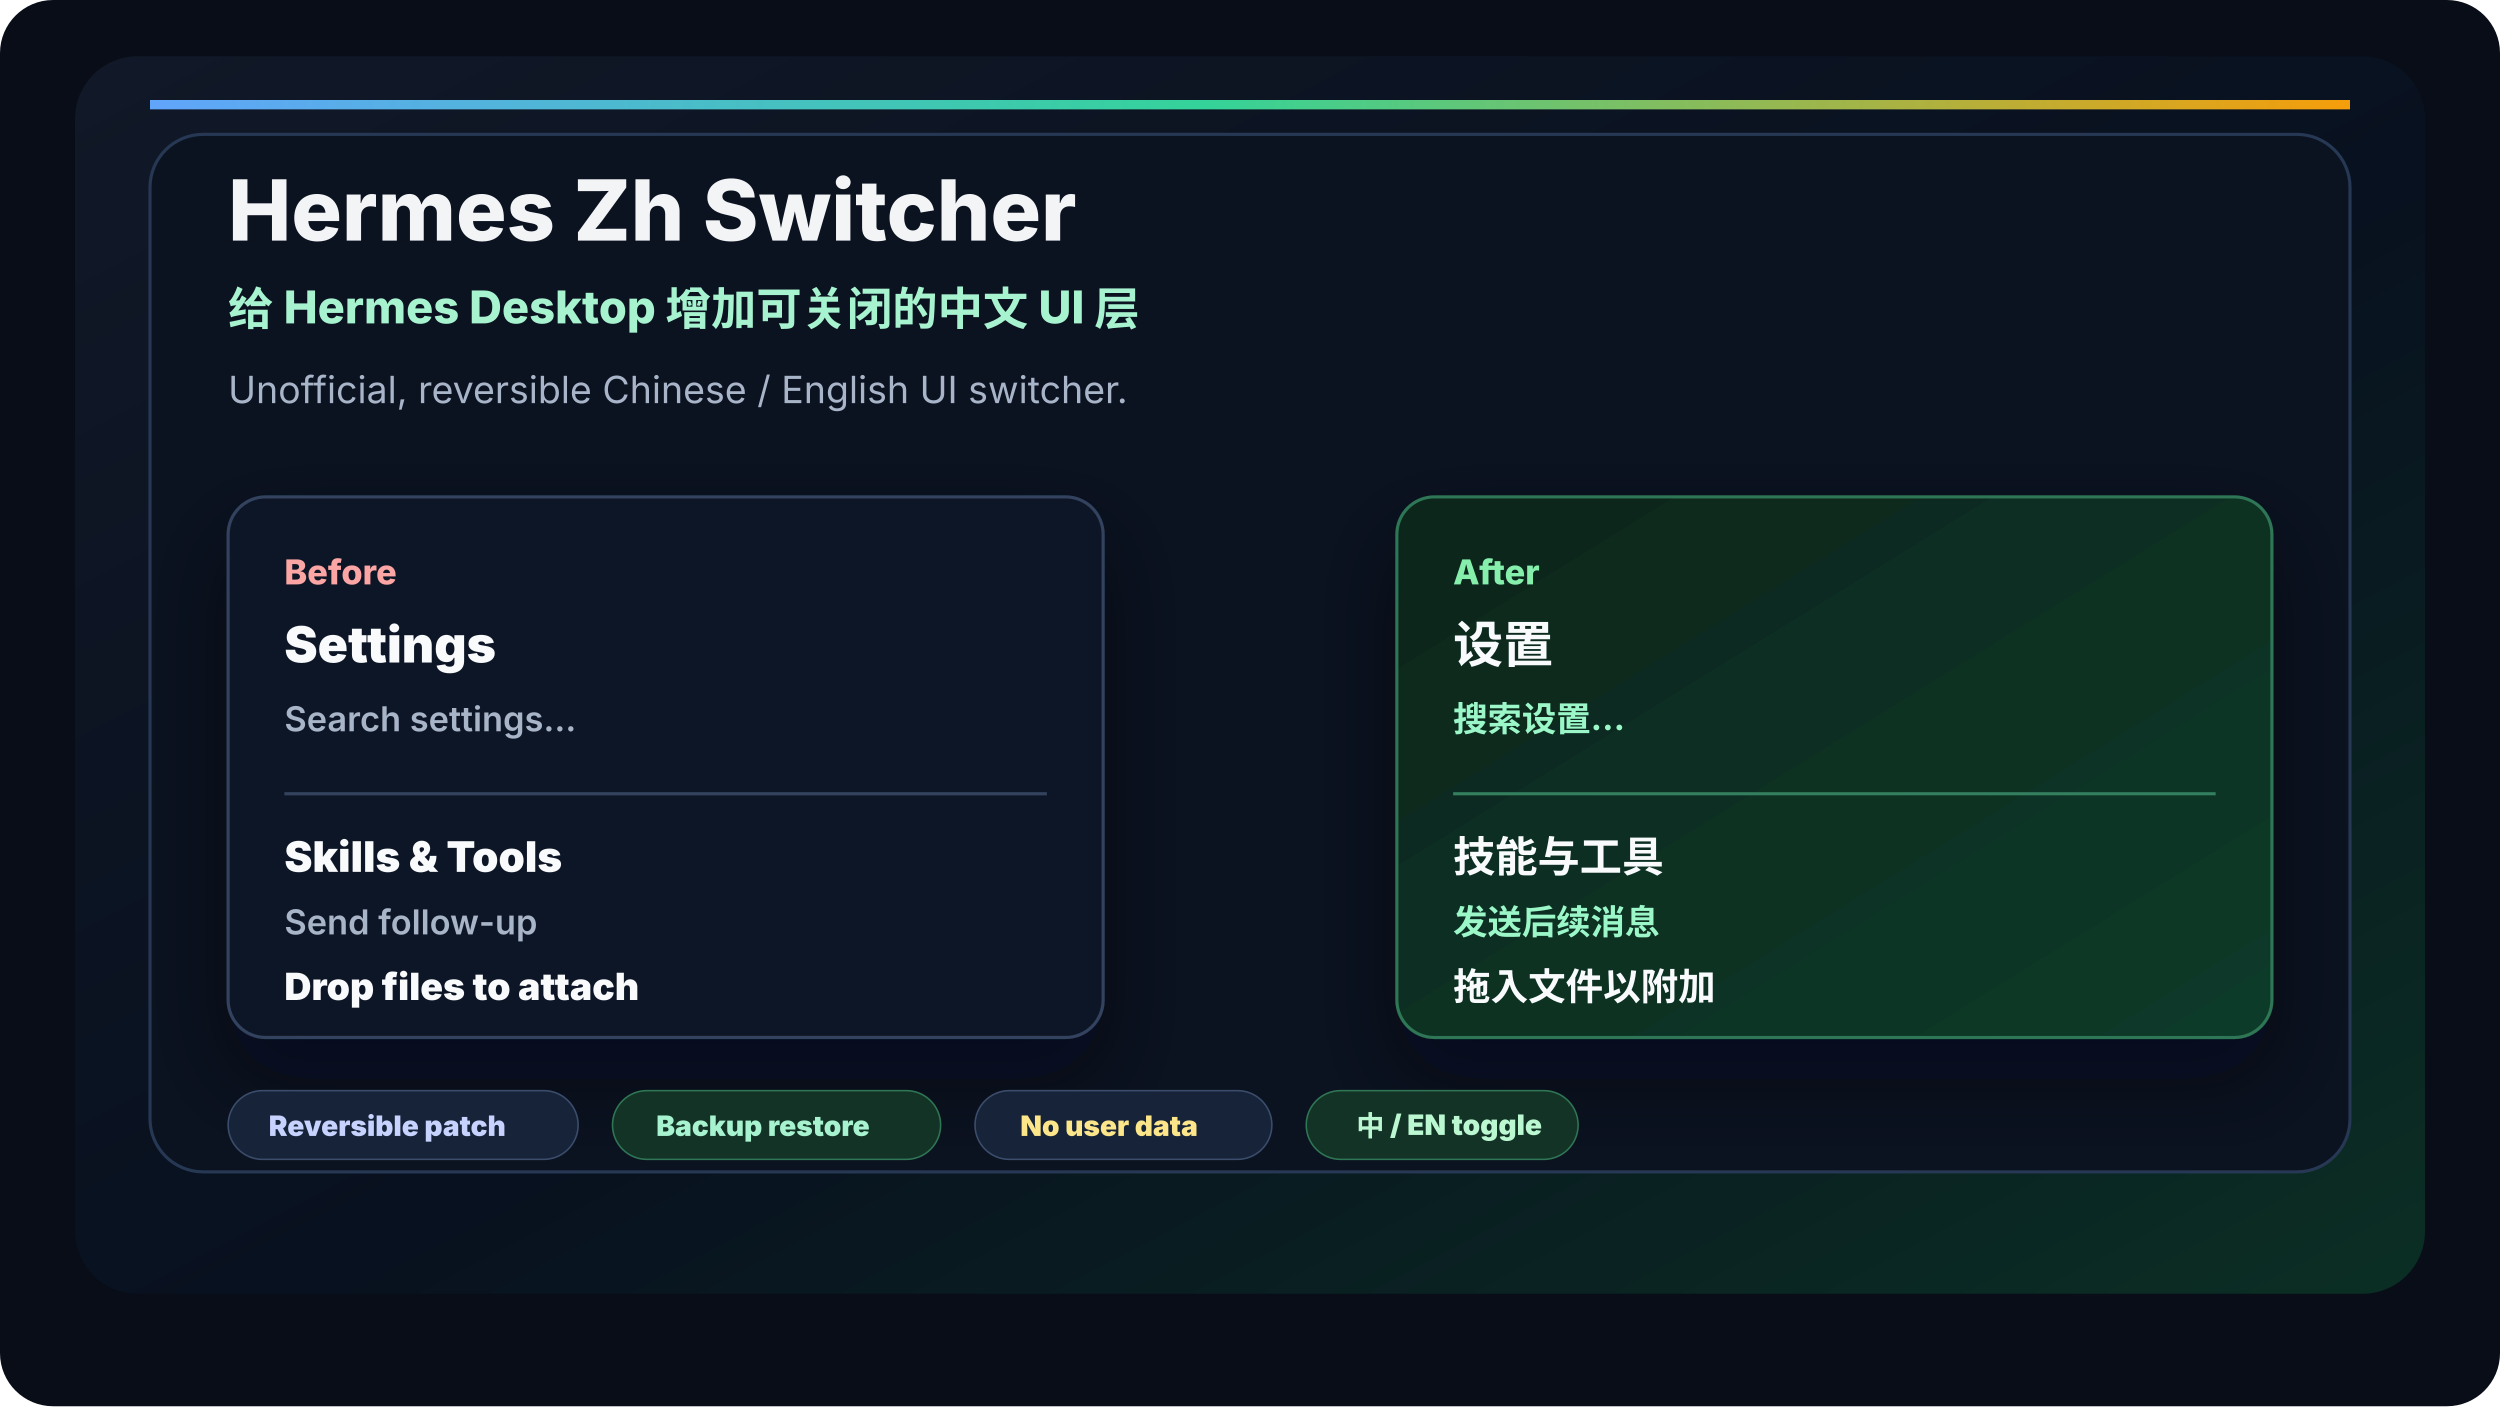
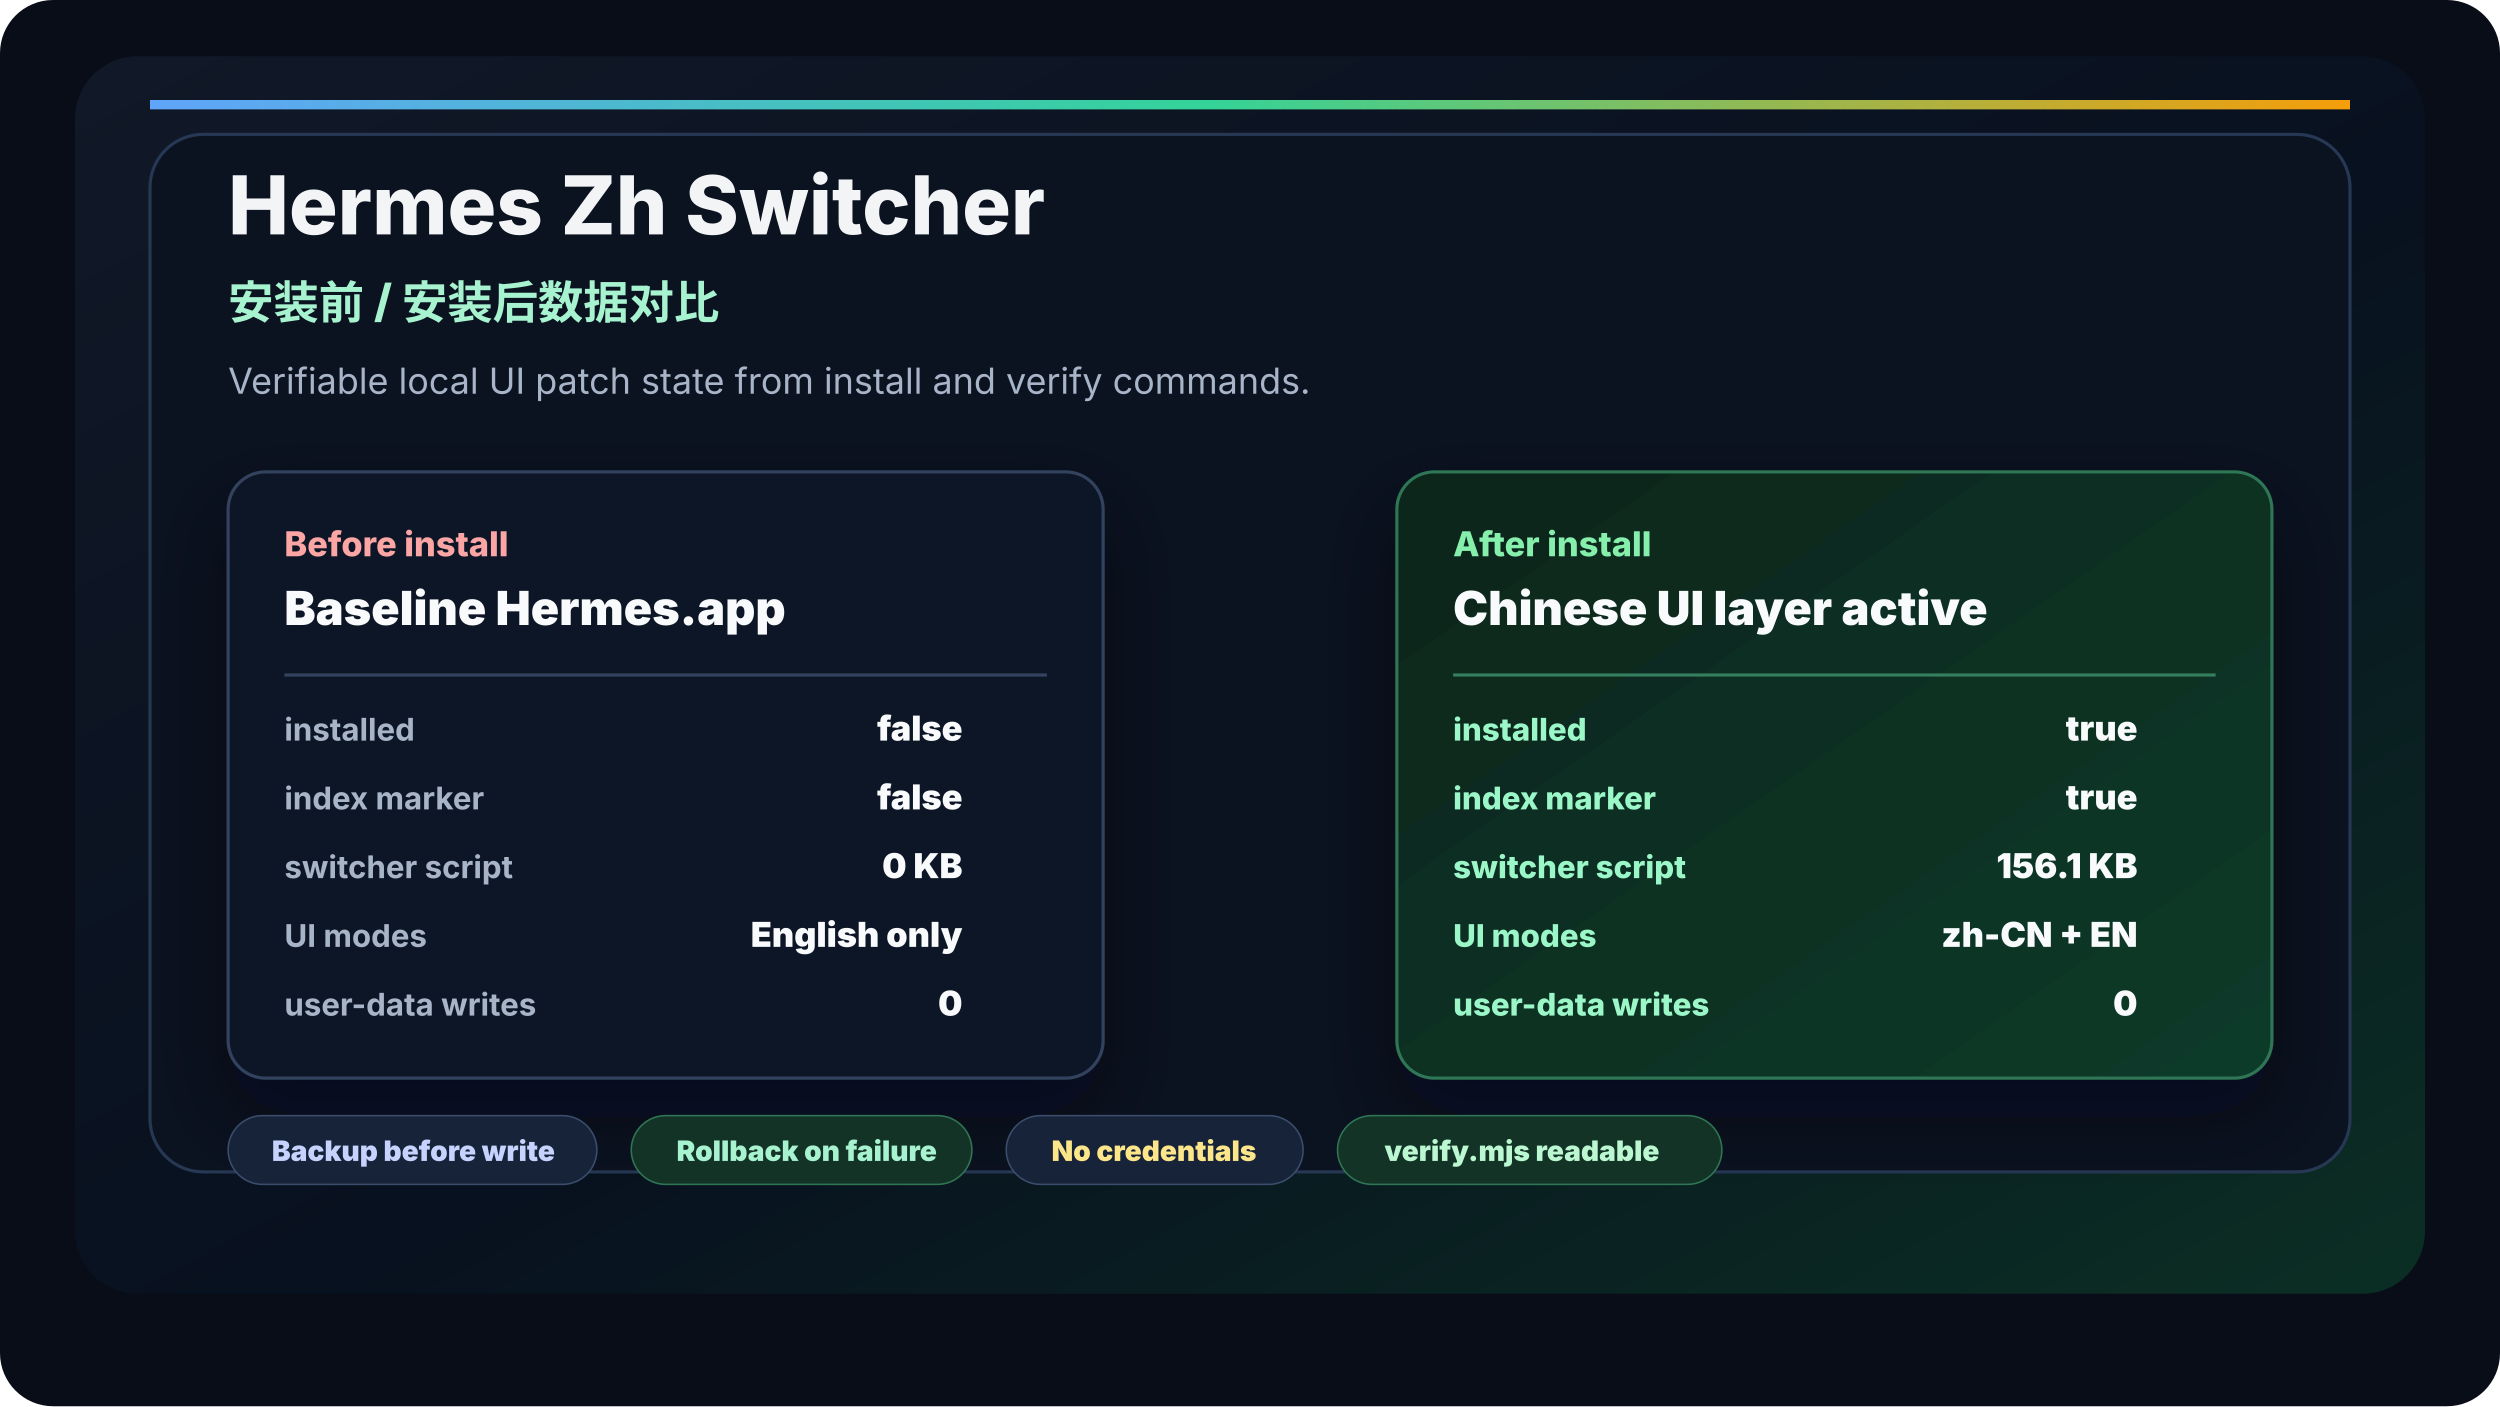
<svg xmlns="http://www.w3.org/2000/svg" width="1600" height="900" viewBox="0 0 1600 900" role="img" aria-labelledby="title desc">
  <defs>
    <linearGradient id="pageGlow" x1="0" y1="0" x2="1" y2="1">
      <stop offset="0" stop-color="#111827" />
      <stop offset="0.55" stop-color="#08111f" />
      <stop offset="1" stop-color="#0b2f24" />
    </linearGradient>
    <linearGradient id="accent" x1="0" y1="0" x2="1" y2="0">
      <stop offset="0" stop-color="#60a5fa" />
      <stop offset="0.48" stop-color="#34d399" />
      <stop offset="1" stop-color="#f59e0b" />
    </linearGradient>
    <linearGradient id="afterFill" x1="0" y1="0" x2="1" y2="1">
      <stop offset="0" stop-color="#08251b" />
      <stop offset="1" stop-color="#0d3b2a" />
    </linearGradient>
    <filter id="shadow" x="-20%" y="-20%" width="140%" height="140%">
-       <feDropShadow dx="0" dy="26" stdDeviation="26" flood-color="#020617" flood-opacity="0.45" />
+       <feDropShadow dx="0" dy="24" stdDeviation="24" flood-color="#020617" flood-opacity="0.45" />
    </filter>
  </defs>
  <rect width="1600" height="900" rx="34" fill="#080d17" />
  <rect x="48" y="36" width="1504" height="792" rx="40" fill="url(#pageGlow)" />
  <rect x="96" y="86" width="1408" height="664" rx="34" fill="#0b1220" stroke="#263854" stroke-width="2" />
  <rect x="96" y="64" width="1408" height="6" fill="url(#accent)" />
  <g font-family="Inter, ui-sans-serif, system-ui, -apple-system, BlinkMacSystemFont, 'Segoe UI', sans-serif">
-     <text x="146" y="154" fill="#f3f4f6" font-size="54" font-weight="800">Hermes Zh Switcher</text>
-     <text x="146" y="208" fill="#a7f3d0" font-size="29" font-weight="800">给 Hermes Desktop 增加可关闭的中文 UI 层</text>
-     <text x="146" y="258" fill="#a8b4c8" font-size="24">Unofficial, reversible Chinese / English UI switcher.</text>
+     <text x="146" y="150" fill="#f3f4f6" font-size="52" font-weight="800">Hermes Zh Switcher</text>
+     <text x="146" y="204" fill="#a7f3d0" font-size="29" font-weight="800">安装前 / 安装后数据对比</text>
+     <text x="146" y="252" fill="#a8b4c8" font-size="23">Verifiable local UI patch state from install and verify commands.</text>
    <g filter="url(#shadow)">
-       <rect x="146" y="318" width="560" height="346" rx="24" fill="#101827" stroke="#33435e" stroke-width="2" />
-       <text x="182" y="374" fill="#fca5a5" font-size="22" font-weight="800">Before</text>
-       <text x="182" y="424" fill="#f8fafc" font-size="32" font-weight="850">Settings</text>
-       <text x="182" y="468" fill="#a8b4c8" font-size="22" font-weight="600">Search settings...</text>
-       <line x1="182" y1="508" x2="670" y2="508" stroke="#33435e" stroke-width="2" />
-       <text x="182" y="558" fill="#f8fafc" font-size="27" font-weight="850">Skills &amp; Tools</text>
-       <text x="182" y="598" fill="#a8b4c8" font-size="22" font-weight="600">Send follow-up</text>
-       <text x="182" y="640" fill="#f8fafc" font-size="24" font-weight="850">Drop files to attach</text>
+       <rect x="146" y="302" width="560" height="388" rx="24" fill="#101827" stroke="#33435e" stroke-width="2" />
+       <text x="182" y="356" fill="#fca5a5" font-size="22" font-weight="800">Before install</text>
+       <text x="182" y="400" fill="#f8fafc" font-size="30" font-weight="850">Baseline Hermes.app</text>
+       <line x1="182" y1="432" x2="670" y2="432" stroke="#33435e" stroke-width="2" />
+       <text x="182" y="474" fill="#a8b4c8" font-size="20" font-weight="700">installed</text>
+       <text x="616" y="474" fill="#f8fafc" font-size="22" font-weight="850" text-anchor="end">false</text>
+       <text x="182" y="518" fill="#a8b4c8" font-size="20" font-weight="700">index marker</text>
+       <text x="616" y="518" fill="#f8fafc" font-size="22" font-weight="850" text-anchor="end">false</text>
+       <text x="182" y="562" fill="#a8b4c8" font-size="20" font-weight="700">switcher script</text>
+       <text x="616" y="562" fill="#f8fafc" font-size="22" font-weight="850" text-anchor="end">0 KB</text>
+       <text x="182" y="606" fill="#a8b4c8" font-size="20" font-weight="700">UI modes</text>
+       <text x="616" y="606" fill="#f8fafc" font-size="22" font-weight="850" text-anchor="end">English only</text>
+       <text x="182" y="650" fill="#a8b4c8" font-size="20" font-weight="700">user-data writes</text>
+       <text x="616" y="650" fill="#f8fafc" font-size="22" font-weight="850" text-anchor="end">0</text>
    </g>
    <g filter="url(#shadow)">
-       <rect x="894" y="318" width="560" height="346" rx="24" fill="url(#afterFill)" stroke="#2f7654" stroke-width="2" />
-       <text x="930" y="374" fill="#86efac" font-size="22" font-weight="800">After</text>
-       <text x="930" y="424" fill="#f8fafc" font-size="32" font-weight="850">设置</text>
-       <text x="930" y="468" fill="#9cf7c8" font-size="22" font-weight="700">搜索设置...</text>
-       <line x1="930" y1="508" x2="1418" y2="508" stroke="#347f5e" stroke-width="2" />
-       <text x="930" y="558" fill="#f8fafc" font-size="27" font-weight="850">技能与工具</text>
-       <text x="930" y="598" fill="#9cf7c8" font-size="22" font-weight="700">发送后续消息</text>
-       <text x="930" y="640" fill="#f8fafc" font-size="24" font-weight="850">拖入文件以附加</text>
+       <rect x="894" y="302" width="560" height="388" rx="24" fill="url(#afterFill)" stroke="#2f7654" stroke-width="2" />
+       <text x="930" y="356" fill="#86efac" font-size="22" font-weight="800">After install</text>
+       <text x="930" y="400" fill="#f8fafc" font-size="30" font-weight="850">Chinese UI layer active</text>
+       <line x1="930" y1="432" x2="1418" y2="432" stroke="#347f5e" stroke-width="2" />
+       <text x="930" y="474" fill="#9cf7c8" font-size="20" font-weight="800">installed</text>
+       <text x="1368" y="474" fill="#f8fafc" font-size="22" font-weight="850" text-anchor="end">true</text>
+       <text x="930" y="518" fill="#9cf7c8" font-size="20" font-weight="800">index marker</text>
+       <text x="1368" y="518" fill="#f8fafc" font-size="22" font-weight="850" text-anchor="end">true</text>
+       <text x="930" y="562" fill="#9cf7c8" font-size="20" font-weight="800">switcher script</text>
+       <text x="1368" y="562" fill="#f8fafc" font-size="22" font-weight="850" text-anchor="end">156.1 KB</text>
+       <text x="930" y="606" fill="#9cf7c8" font-size="20" font-weight="800">UI modes</text>
+       <text x="1368" y="606" fill="#f8fafc" font-size="22" font-weight="850" text-anchor="end">zh-CN + EN</text>
+       <text x="930" y="650" fill="#9cf7c8" font-size="20" font-weight="800">user-data writes</text>
+       <text x="1368" y="650" fill="#f8fafc" font-size="22" font-weight="850" text-anchor="end">0</text>
    </g>
    <g font-size="18" font-weight="850">
-       <rect x="146" y="698" width="224" height="44" rx="22" fill="#172338" stroke="#3b4d6c" />
-       <text x="172" y="727" fill="#c7d2fe">Reversible patch</text>
-       <rect x="392" y="698" width="210" height="44" rx="22" fill="#123326" stroke="#2f7654" />
-       <text x="420" y="727" fill="#a7f3d0">Backup restore</text>
-       <rect x="624" y="698" width="190" height="44" rx="22" fill="#172338" stroke="#3b4d6c" />
-       <text x="653" y="727" fill="#fde68a">No user data</text>
-       <rect x="836" y="698" width="174" height="44" rx="22" fill="#123326" stroke="#2f7654" />
-       <text x="868" y="727" fill="#bbf7d0">中 / EN toggle</text>
+       <rect x="146" y="714" width="236" height="44" rx="22" fill="#172338" stroke="#3b4d6c" />
+       <text x="174" y="743" fill="#c7d2fe">Backup before write</text>
+       <rect x="404" y="714" width="218" height="44" rx="22" fill="#123326" stroke="#2f7654" />
+       <text x="433" y="743" fill="#a7f3d0">Rollback on failure</text>
+       <rect x="644" y="714" width="190" height="44" rx="22" fill="#172338" stroke="#3b4d6c" />
+       <text x="673" y="743" fill="#fde68a">No credentials</text>
+       <rect x="856" y="714" width="246" height="44" rx="22" fill="#123326" stroke="#2f7654" />
+       <text x="886" y="743" fill="#bbf7d0">verify.mjs readable</text>
    </g>
  </g>
</svg>
